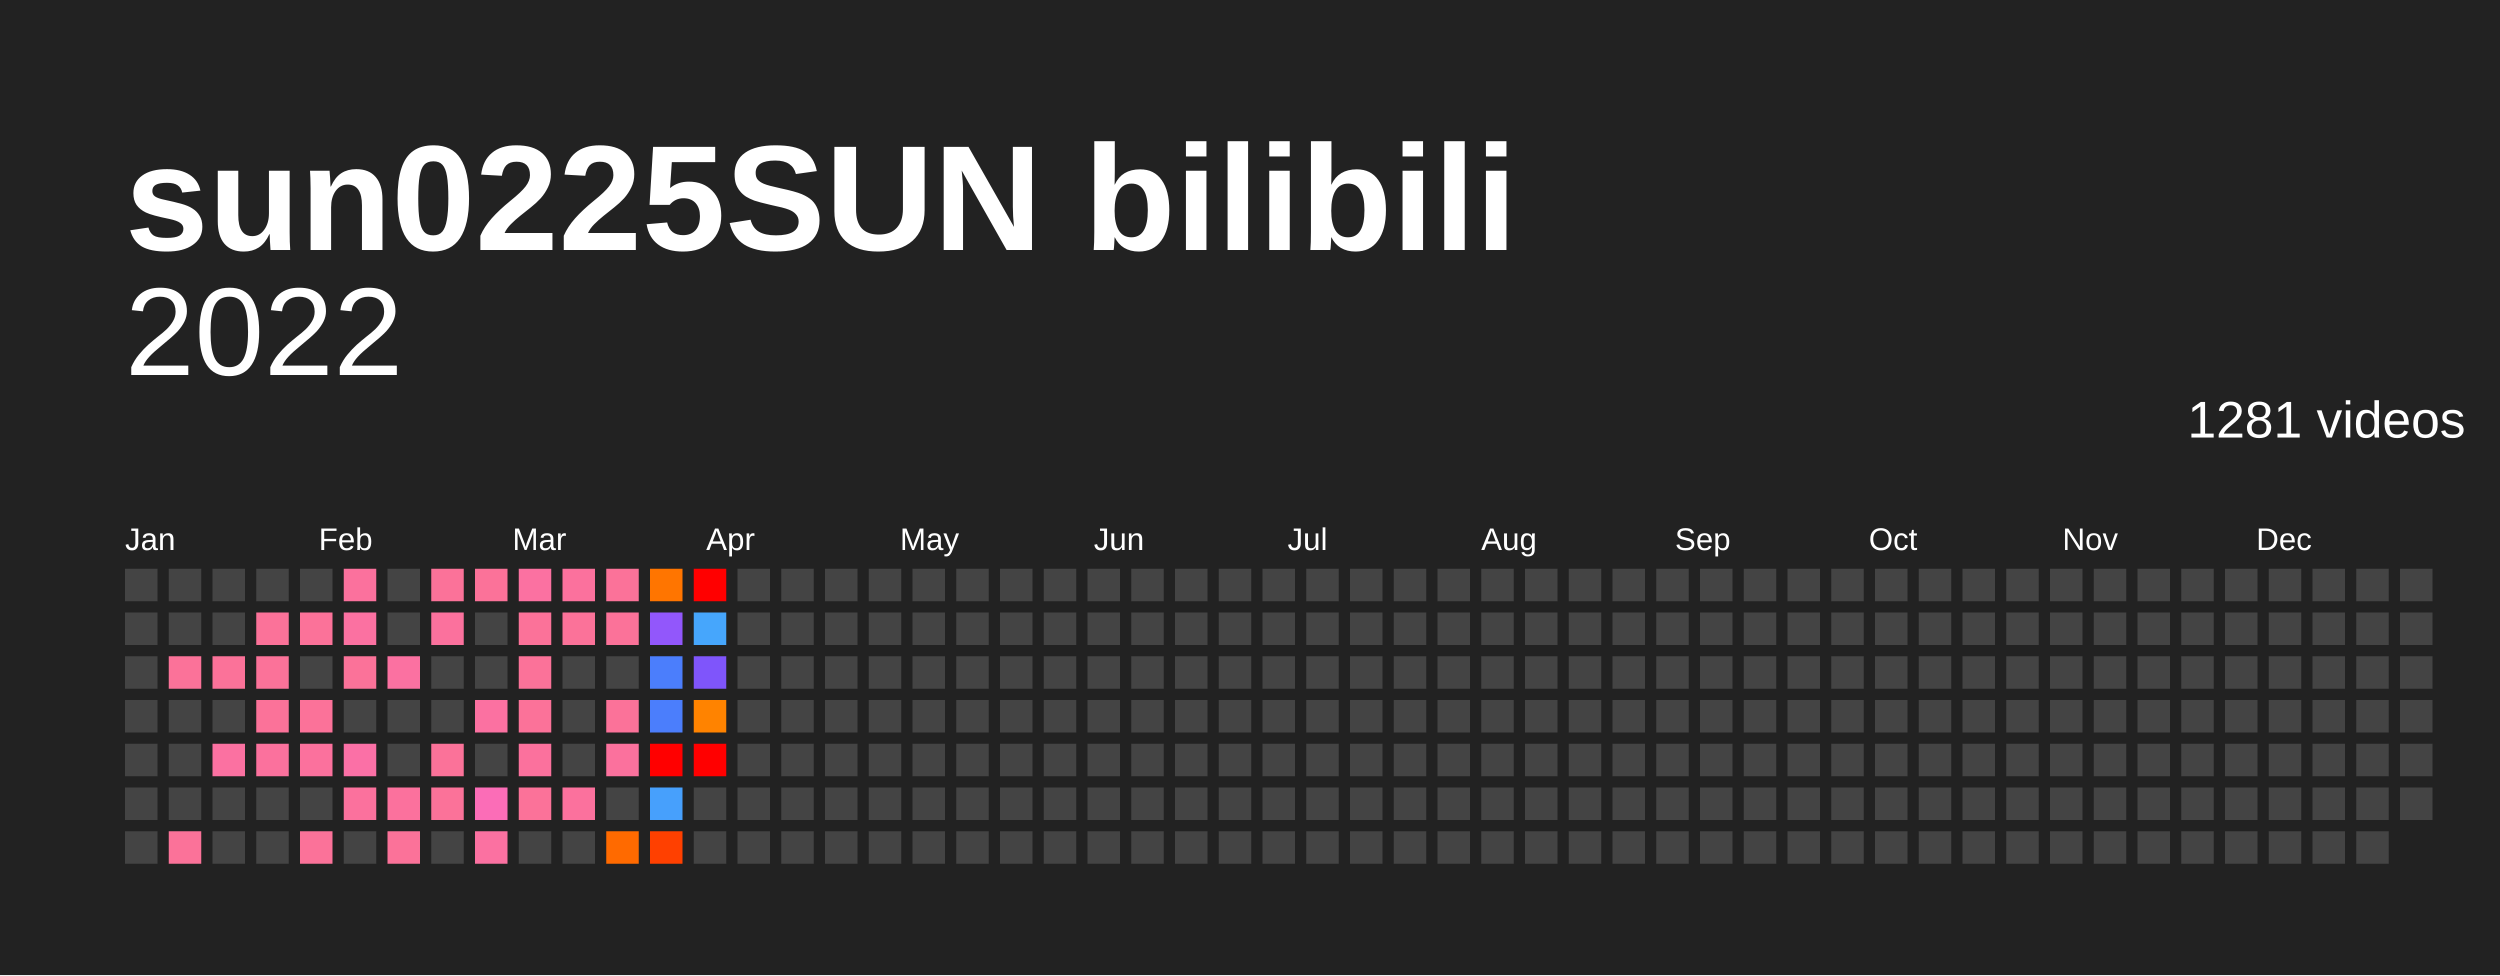
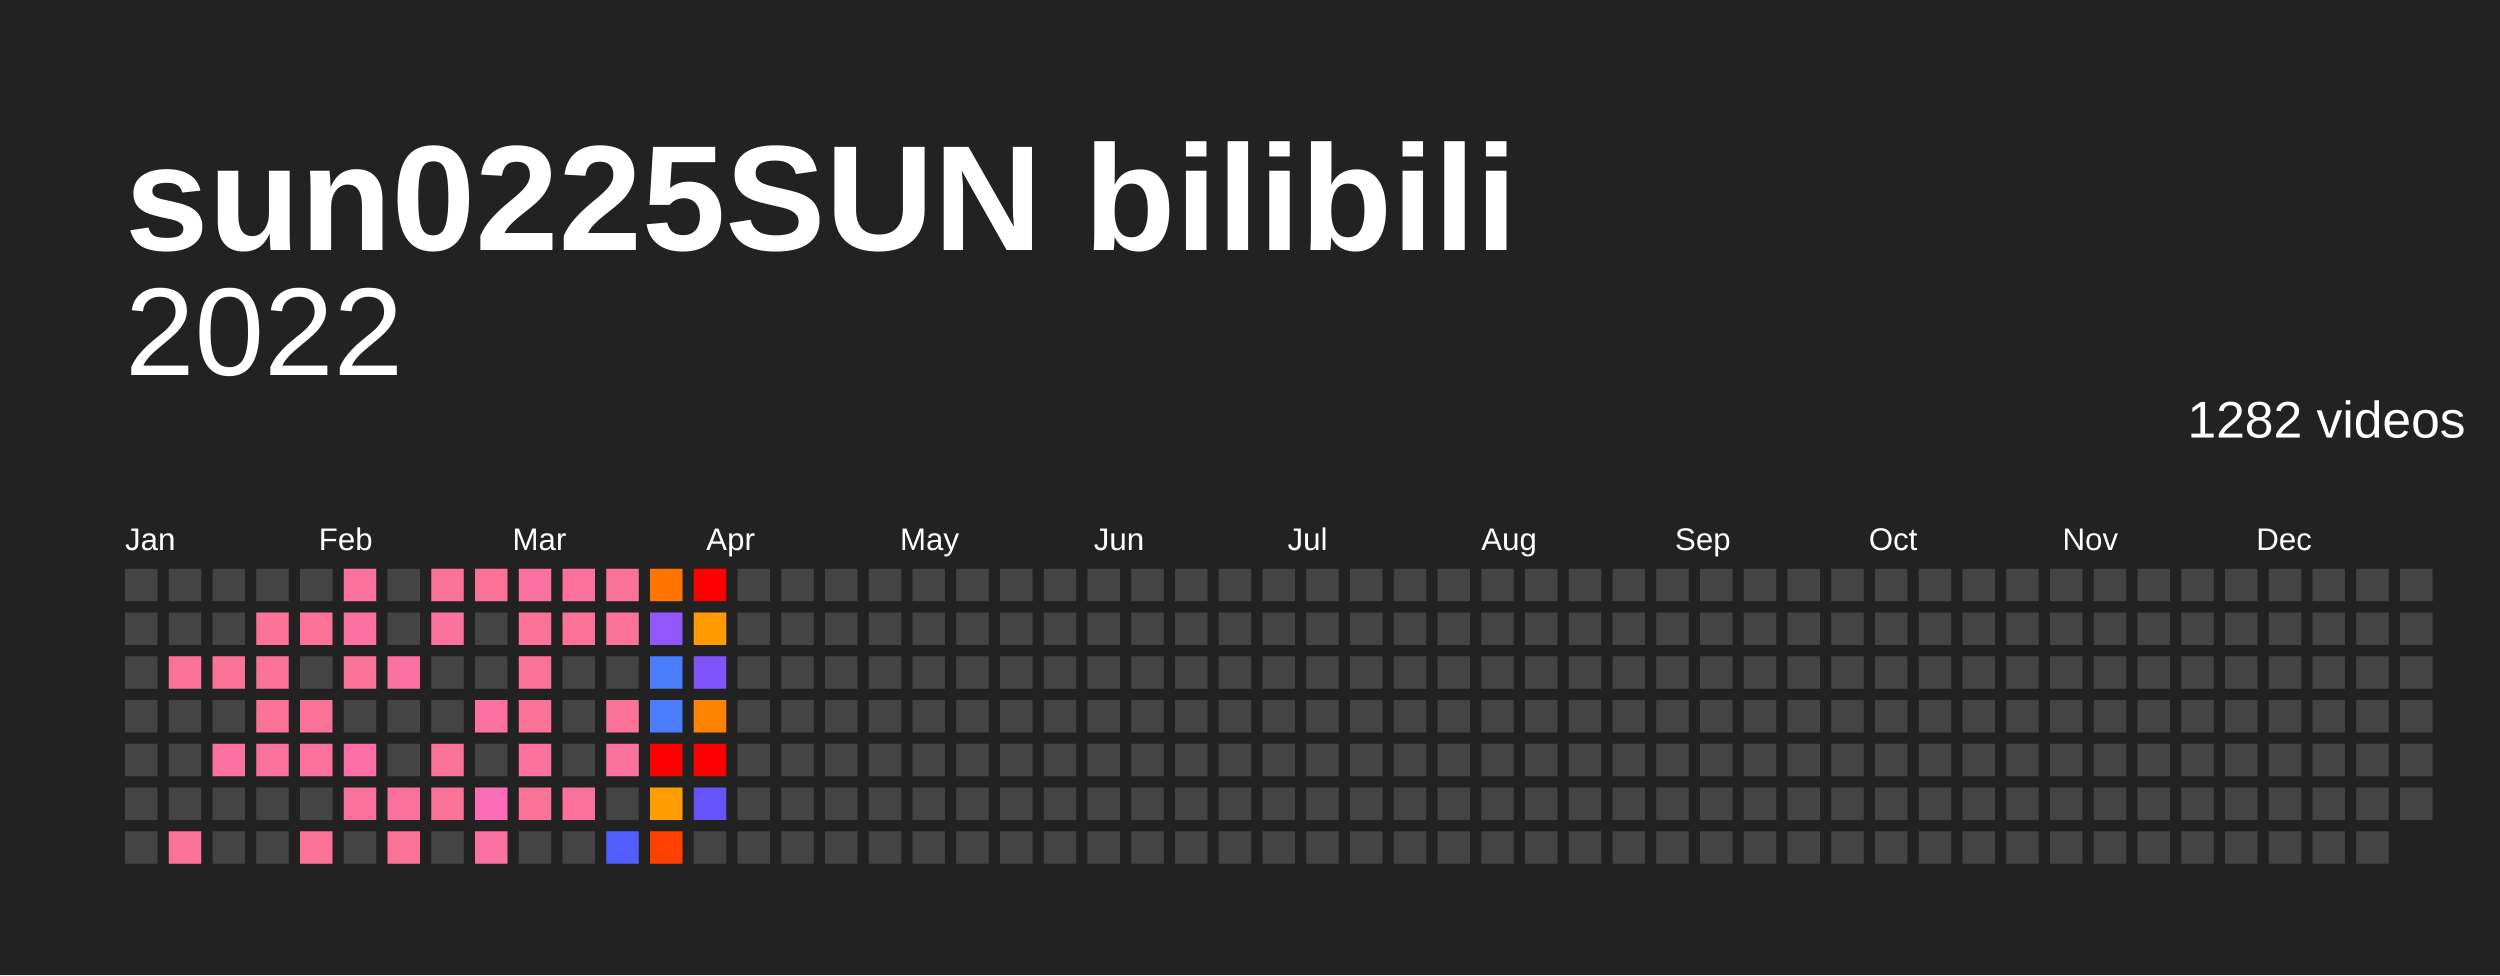
<svg xmlns="http://www.w3.org/2000/svg" baseProfile="full" height="78mm" version="1.1" viewBox="0,0,200,78" width="200mm">
  <defs />
  <rect fill="#222222" height="78" width="200" x="0" y="0" />
  <text fill="#FFFFFF" style="font-size:12px; font-family:Arial; font-weight:bold;" x="10" y="20">sun0225SUN bilibili</text>
  <text alignment-baseline="hanging" fill="#FFFFFF" style="font-size:10.0px; font-family:Arial;" x="10" y="30">2022</text>
-   <text alignment-baseline="hanging" fill="#FFFFFF" style="font-size:4.125px; font-family:Arial;" x="175" y="35">1281 videos</text>
+   <text alignment-baseline="hanging" fill="#FFFFFF" style="font-size:4.125px; font-family:Arial;" x="175" y="35">1282 videos</text>
  <text fill="#FFFFFF" style="font-size:2.5px; font-family:Arial" x="10.0" y="44">Jan</text>
  <text fill="#FFFFFF" style="font-size:2.5px; font-family:Arial" x="25.5" y="44">Feb</text>
  <text fill="#FFFFFF" style="font-size:2.5px; font-family:Arial" x="41.0" y="44">Mar</text>
  <text fill="#FFFFFF" style="font-size:2.5px; font-family:Arial" x="56.5" y="44">Apr</text>
  <text fill="#FFFFFF" style="font-size:2.5px; font-family:Arial" x="72.0" y="44">May</text>
  <text fill="#FFFFFF" style="font-size:2.5px; font-family:Arial" x="87.5" y="44">Jun</text>
  <text fill="#FFFFFF" style="font-size:2.5px; font-family:Arial" x="103.0" y="44">Jul</text>
  <text fill="#FFFFFF" style="font-size:2.5px; font-family:Arial" x="118.5" y="44">Aug</text>
  <text fill="#FFFFFF" style="font-size:2.5px; font-family:Arial" x="134.0" y="44">Sep</text>
  <text fill="#FFFFFF" style="font-size:2.5px; font-family:Arial" x="149.5" y="44">Oct</text>
  <text fill="#FFFFFF" style="font-size:2.5px; font-family:Arial" x="165.0" y="44">Nov</text>
  <text fill="#FFFFFF" style="font-size:2.5px; font-family:Arial" x="180.5" y="44">Dec</text>
  <rect fill="#444444" height="2.6" width="2.6" x="10.0" y="45.5" />
  <rect fill="#444444" height="2.6" width="2.6" x="10.0" y="49.0" />
  <rect fill="#444444" height="2.6" width="2.6" x="10.0" y="52.5" />
  <rect fill="#444444" height="2.6" width="2.6" x="10.0" y="56.0" />
  <rect fill="#444444" height="2.6" width="2.6" x="10.0" y="59.5" />
  <rect fill="#444444" height="2.6" width="2.6" x="10.0" y="63.0" />
  <rect fill="#444444" height="2.6" width="2.6" x="10.0" y="66.5" />
  <rect fill="#444444" height="2.6" width="2.6" x="13.5" y="45.5" />
  <rect fill="#444444" height="2.6" width="2.6" x="13.5" y="49.0" />
  <rect fill="#fb7299" height="2.6" width="2.6" x="13.5" y="52.5" />
  <rect fill="#444444" height="2.6" width="2.6" x="13.5" y="56.0" />
  <rect fill="#444444" height="2.6" width="2.6" x="13.5" y="59.5" />
  <rect fill="#444444" height="2.6" width="2.6" x="13.5" y="63.0" />
  <rect fill="#fb7299" height="2.6" width="2.6" x="13.5" y="66.5" />
  <rect fill="#444444" height="2.6" width="2.6" x="17.0" y="45.5" />
  <rect fill="#444444" height="2.6" width="2.6" x="17.0" y="49.0" />
  <rect fill="#fb7299" height="2.6" width="2.6" x="17.0" y="52.5" />
  <rect fill="#444444" height="2.6" width="2.6" x="17.0" y="56.0" />
  <rect fill="#fb71a1" height="2.6" width="2.6" x="17.0" y="59.5" />
  <rect fill="#444444" height="2.6" width="2.6" x="17.0" y="63.0" />
  <rect fill="#444444" height="2.6" width="2.6" x="17.0" y="66.5" />
  <rect fill="#444444" height="2.6" width="2.6" x="20.5" y="45.5" />
  <rect fill="#fb7299" height="2.6" width="2.6" x="20.5" y="49.0" />
  <rect fill="#fb7299" height="2.6" width="2.6" x="20.5" y="52.5" />
  <rect fill="#fb7299" height="2.6" width="2.6" x="20.5" y="56.0" />
  <rect fill="#fb719d" height="2.6" width="2.6" x="20.5" y="59.5" />
  <rect fill="#444444" height="2.6" width="2.6" x="20.5" y="63.0" />
  <rect fill="#444444" height="2.6" width="2.6" x="20.5" y="66.5" />
  <rect fill="#444444" height="2.6" width="2.6" x="24.0" y="45.5" />
  <rect fill="#fb7299" height="2.6" width="2.6" x="24.0" y="49.0" />
  <rect fill="#444444" height="2.6" width="2.6" x="24.0" y="52.5" />
  <rect fill="#fb7299" height="2.6" width="2.6" x="24.0" y="56.0" />
  <rect fill="#fb719d" height="2.6" width="2.6" x="24.0" y="59.5" />
  <rect fill="#444444" height="2.6" width="2.6" x="24.0" y="63.0" />
  <rect fill="#fb7299" height="2.6" width="2.6" x="24.0" y="66.5" />
  <rect fill="#fb719d" height="2.6" width="2.6" x="27.5" y="45.5" />
  <rect fill="#fb71a1" height="2.6" width="2.6" x="27.5" y="49.0" />
  <rect fill="#fb7299" height="2.6" width="2.6" x="27.5" y="52.5" />
  <rect fill="#444444" height="2.6" width="2.6" x="27.5" y="56.0" />
  <rect fill="#fb70a6" height="2.6" width="2.6" x="27.5" y="59.5" />
  <rect fill="#fb719d" height="2.6" width="2.6" x="27.5" y="63.0" />
  <rect fill="#444444" height="2.6" width="2.6" x="27.5" y="66.5" />
  <rect fill="#444444" height="2.6" width="2.6" x="31.0" y="45.5" />
  <rect fill="#444444" height="2.6" width="2.6" x="31.0" y="49.0" />
  <rect fill="#fb71a1" height="2.6" width="2.6" x="31.0" y="52.5" />
  <rect fill="#444444" height="2.6" width="2.6" x="31.0" y="56.0" />
  <rect fill="#444444" height="2.6" width="2.6" x="31.0" y="59.5" />
  <rect fill="#fb719d" height="2.6" width="2.6" x="31.0" y="63.0" />
  <rect fill="#fb7299" height="2.6" width="2.6" x="31.0" y="66.5" />
  <rect fill="#fb7299" height="2.6" width="2.6" x="34.5" y="45.5" />
  <rect fill="#fb719d" height="2.6" width="2.6" x="34.5" y="49.0" />
  <rect fill="#444444" height="2.6" width="2.6" x="34.5" y="52.5" />
  <rect fill="#444444" height="2.6" width="2.6" x="34.5" y="56.0" />
  <rect fill="#fb7299" height="2.6" width="2.6" x="34.5" y="59.5" />
  <rect fill="#fb7299" height="2.6" width="2.6" x="34.5" y="63.0" />
  <rect fill="#444444" height="2.6" width="2.6" x="34.5" y="66.5" />
  <rect fill="#fb7299" height="2.6" width="2.6" x="38.0" y="45.5" />
  <rect fill="#444444" height="2.6" width="2.6" x="38.0" y="49.0" />
  <rect fill="#444444" height="2.6" width="2.6" x="38.0" y="52.5" />
  <rect fill="#fb71a1" height="2.6" width="2.6" x="38.0" y="56.0" />
  <rect fill="#444444" height="2.6" width="2.6" x="38.0" y="59.5" />
  <rect fill="#fb6db7" height="2.6" width="2.6" x="38.0" y="63.0" />
  <rect fill="#fb71a1" height="2.6" width="2.6" x="38.0" y="66.5" />
  <rect fill="#fb71a1" height="2.6" width="2.6" x="41.5" y="45.5" />
  <rect fill="#fb7299" height="2.6" width="2.6" x="41.5" y="49.0" />
  <rect fill="#fb7299" height="2.6" width="2.6" x="41.5" y="52.5" />
  <rect fill="#fb7299" height="2.6" width="2.6" x="41.5" y="56.0" />
  <rect fill="#fb719d" height="2.6" width="2.6" x="41.5" y="59.5" />
  <rect fill="#fb7299" height="2.6" width="2.6" x="41.5" y="63.0" />
  <rect fill="#444444" height="2.6" width="2.6" x="41.5" y="66.5" />
  <rect fill="#fb719d" height="2.6" width="2.6" x="45.0" y="45.5" />
  <rect fill="#fb7299" height="2.6" width="2.6" x="45.0" y="49.0" />
  <rect fill="#444444" height="2.6" width="2.6" x="45.0" y="52.5" />
  <rect fill="#444444" height="2.6" width="2.6" x="45.0" y="56.0" />
  <rect fill="#444444" height="2.6" width="2.6" x="45.0" y="59.5" />
  <rect fill="#fb719d" height="2.6" width="2.6" x="45.0" y="63.0" />
  <rect fill="#444444" height="2.6" width="2.6" x="45.0" y="66.5" />
  <rect fill="#fb7299" height="2.6" width="2.6" x="48.5" y="45.5" />
  <rect fill="#fb7299" height="2.6" width="2.6" x="48.5" y="49.0" />
  <rect fill="#444444" height="2.6" width="2.6" x="48.5" y="52.5" />
  <rect fill="#fb7299" height="2.6" width="2.6" x="48.5" y="56.0" />
  <rect fill="#fb719d" height="2.6" width="2.6" x="48.5" y="59.5" />
  <rect fill="#444444" height="2.6" width="2.6" x="48.5" y="63.0" />
-   <rect fill="#ff6a00" height="2.6" width="2.6" x="48.5" y="66.5" />
+   <rect fill="#4f5efc" height="2.6" width="2.6" x="48.5" y="66.5" />
  <rect fill="#ff7500" height="2.6" width="2.6" x="52.0" y="45.5" />
  <rect fill="#9257fb" height="2.6" width="2.6" x="52.0" y="49.0" />
  <rect fill="#4b7efc" height="2.6" width="2.6" x="52.0" y="52.5" />
  <rect fill="#4b7efc" height="2.6" width="2.6" x="52.0" y="56.0" />
  <rect fill="red" height="2.6" width="2.6" x="52.0" y="59.5" />
-   <rect fill="#47a0fc" height="2.6" width="2.6" x="52.0" y="63.0" />
+   <rect fill="#ff9e00" height="2.6" width="2.6" x="52.0" y="63.0" />
  <rect fill="#ff4000" height="2.6" width="2.6" x="52.0" y="66.5" />
  <rect fill="red" height="2.6" width="2.6" x="55.5" y="45.5" />
-   <rect fill="#46a6fc" height="2.6" width="2.6" x="55.5" y="49.0" />
+   <rect fill="#ff9b00" height="2.6" width="2.6" x="55.5" y="49.0" />
  <rect fill="#7f55fb" height="2.6" width="2.6" x="55.5" y="52.5" />
  <rect fill="#ff8300" height="2.6" width="2.6" x="55.5" y="56.0" />
  <rect fill="red" height="2.6" width="2.6" x="55.5" y="59.5" />
-   <rect fill="#444444" height="2.6" width="2.6" x="55.5" y="63.0" />
+   <rect fill="#6653fc" height="2.6" width="2.6" x="55.5" y="63.0" />
  <rect fill="#444444" height="2.6" width="2.6" x="55.5" y="66.5" />
  <rect fill="#444444" height="2.6" width="2.6" x="59.0" y="45.5" />
  <rect fill="#444444" height="2.6" width="2.6" x="59.0" y="49.0" />
  <rect fill="#444444" height="2.6" width="2.6" x="59.0" y="52.5" />
  <rect fill="#444444" height="2.6" width="2.6" x="59.0" y="56.0" />
  <rect fill="#444444" height="2.6" width="2.6" x="59.0" y="59.5" />
  <rect fill="#444444" height="2.6" width="2.6" x="59.0" y="63.0" />
  <rect fill="#444444" height="2.6" width="2.6" x="59.0" y="66.5" />
  <rect fill="#444444" height="2.6" width="2.6" x="62.5" y="45.5" />
  <rect fill="#444444" height="2.6" width="2.6" x="62.5" y="49.0" />
  <rect fill="#444444" height="2.6" width="2.6" x="62.5" y="52.5" />
  <rect fill="#444444" height="2.6" width="2.6" x="62.5" y="56.0" />
  <rect fill="#444444" height="2.6" width="2.6" x="62.5" y="59.5" />
  <rect fill="#444444" height="2.6" width="2.6" x="62.5" y="63.0" />
  <rect fill="#444444" height="2.6" width="2.6" x="62.5" y="66.5" />
  <rect fill="#444444" height="2.6" width="2.6" x="66.0" y="45.5" />
  <rect fill="#444444" height="2.6" width="2.6" x="66.0" y="49.0" />
  <rect fill="#444444" height="2.6" width="2.6" x="66.0" y="52.5" />
  <rect fill="#444444" height="2.6" width="2.6" x="66.0" y="56.0" />
  <rect fill="#444444" height="2.6" width="2.6" x="66.0" y="59.5" />
  <rect fill="#444444" height="2.6" width="2.6" x="66.0" y="63.0" />
  <rect fill="#444444" height="2.6" width="2.6" x="66.0" y="66.5" />
  <rect fill="#444444" height="2.6" width="2.6" x="69.5" y="45.5" />
  <rect fill="#444444" height="2.6" width="2.6" x="69.5" y="49.0" />
  <rect fill="#444444" height="2.6" width="2.6" x="69.5" y="52.5" />
  <rect fill="#444444" height="2.6" width="2.6" x="69.5" y="56.0" />
  <rect fill="#444444" height="2.6" width="2.6" x="69.5" y="59.5" />
  <rect fill="#444444" height="2.6" width="2.6" x="69.5" y="63.0" />
  <rect fill="#444444" height="2.6" width="2.6" x="69.5" y="66.5" />
  <rect fill="#444444" height="2.6" width="2.6" x="73.0" y="45.5" />
  <rect fill="#444444" height="2.6" width="2.6" x="73.0" y="49.0" />
  <rect fill="#444444" height="2.6" width="2.6" x="73.0" y="52.5" />
  <rect fill="#444444" height="2.6" width="2.6" x="73.0" y="56.0" />
  <rect fill="#444444" height="2.6" width="2.6" x="73.0" y="59.5" />
  <rect fill="#444444" height="2.6" width="2.6" x="73.0" y="63.0" />
  <rect fill="#444444" height="2.6" width="2.6" x="73.0" y="66.5" />
  <rect fill="#444444" height="2.6" width="2.6" x="76.5" y="45.5" />
  <rect fill="#444444" height="2.6" width="2.6" x="76.5" y="49.0" />
  <rect fill="#444444" height="2.6" width="2.6" x="76.5" y="52.5" />
  <rect fill="#444444" height="2.6" width="2.6" x="76.5" y="56.0" />
  <rect fill="#444444" height="2.6" width="2.6" x="76.5" y="59.5" />
  <rect fill="#444444" height="2.6" width="2.6" x="76.5" y="63.0" />
  <rect fill="#444444" height="2.6" width="2.6" x="76.5" y="66.5" />
  <rect fill="#444444" height="2.6" width="2.6" x="80.0" y="45.5" />
  <rect fill="#444444" height="2.6" width="2.6" x="80.0" y="49.0" />
  <rect fill="#444444" height="2.6" width="2.6" x="80.0" y="52.5" />
  <rect fill="#444444" height="2.6" width="2.6" x="80.0" y="56.0" />
  <rect fill="#444444" height="2.6" width="2.6" x="80.0" y="59.5" />
  <rect fill="#444444" height="2.6" width="2.6" x="80.0" y="63.0" />
  <rect fill="#444444" height="2.6" width="2.6" x="80.0" y="66.5" />
  <rect fill="#444444" height="2.6" width="2.6" x="83.5" y="45.5" />
  <rect fill="#444444" height="2.6" width="2.6" x="83.5" y="49.0" />
  <rect fill="#444444" height="2.6" width="2.6" x="83.5" y="52.5" />
  <rect fill="#444444" height="2.6" width="2.6" x="83.5" y="56.0" />
  <rect fill="#444444" height="2.6" width="2.6" x="83.5" y="59.5" />
  <rect fill="#444444" height="2.6" width="2.6" x="83.5" y="63.0" />
  <rect fill="#444444" height="2.6" width="2.6" x="83.5" y="66.5" />
  <rect fill="#444444" height="2.6" width="2.6" x="87.0" y="45.5" />
  <rect fill="#444444" height="2.6" width="2.6" x="87.0" y="49.0" />
  <rect fill="#444444" height="2.6" width="2.6" x="87.0" y="52.5" />
  <rect fill="#444444" height="2.6" width="2.6" x="87.0" y="56.0" />
  <rect fill="#444444" height="2.6" width="2.6" x="87.0" y="59.5" />
  <rect fill="#444444" height="2.6" width="2.6" x="87.0" y="63.0" />
  <rect fill="#444444" height="2.6" width="2.6" x="87.0" y="66.5" />
  <rect fill="#444444" height="2.6" width="2.6" x="90.5" y="45.5" />
  <rect fill="#444444" height="2.6" width="2.6" x="90.5" y="49.0" />
  <rect fill="#444444" height="2.6" width="2.6" x="90.5" y="52.5" />
  <rect fill="#444444" height="2.6" width="2.6" x="90.5" y="56.0" />
  <rect fill="#444444" height="2.6" width="2.6" x="90.5" y="59.5" />
  <rect fill="#444444" height="2.6" width="2.6" x="90.5" y="63.0" />
  <rect fill="#444444" height="2.6" width="2.6" x="90.5" y="66.5" />
  <rect fill="#444444" height="2.6" width="2.6" x="94.0" y="45.5" />
  <rect fill="#444444" height="2.6" width="2.6" x="94.0" y="49.0" />
  <rect fill="#444444" height="2.6" width="2.6" x="94.0" y="52.5" />
  <rect fill="#444444" height="2.6" width="2.6" x="94.0" y="56.0" />
  <rect fill="#444444" height="2.6" width="2.6" x="94.0" y="59.5" />
  <rect fill="#444444" height="2.6" width="2.6" x="94.0" y="63.0" />
  <rect fill="#444444" height="2.6" width="2.6" x="94.0" y="66.5" />
  <rect fill="#444444" height="2.6" width="2.6" x="97.5" y="45.5" />
  <rect fill="#444444" height="2.6" width="2.6" x="97.5" y="49.0" />
  <rect fill="#444444" height="2.6" width="2.6" x="97.5" y="52.5" />
  <rect fill="#444444" height="2.6" width="2.6" x="97.5" y="56.0" />
  <rect fill="#444444" height="2.6" width="2.6" x="97.5" y="59.5" />
  <rect fill="#444444" height="2.6" width="2.6" x="97.5" y="63.0" />
  <rect fill="#444444" height="2.6" width="2.6" x="97.5" y="66.5" />
  <rect fill="#444444" height="2.6" width="2.6" x="101.0" y="45.5" />
  <rect fill="#444444" height="2.6" width="2.6" x="101.0" y="49.0" />
  <rect fill="#444444" height="2.6" width="2.6" x="101.0" y="52.5" />
  <rect fill="#444444" height="2.6" width="2.6" x="101.0" y="56.0" />
  <rect fill="#444444" height="2.6" width="2.6" x="101.0" y="59.5" />
  <rect fill="#444444" height="2.6" width="2.6" x="101.0" y="63.0" />
  <rect fill="#444444" height="2.6" width="2.6" x="101.0" y="66.5" />
  <rect fill="#444444" height="2.6" width="2.6" x="104.5" y="45.5" />
  <rect fill="#444444" height="2.6" width="2.6" x="104.5" y="49.0" />
  <rect fill="#444444" height="2.6" width="2.6" x="104.5" y="52.5" />
  <rect fill="#444444" height="2.6" width="2.6" x="104.5" y="56.0" />
  <rect fill="#444444" height="2.6" width="2.6" x="104.5" y="59.5" />
  <rect fill="#444444" height="2.6" width="2.6" x="104.5" y="63.0" />
  <rect fill="#444444" height="2.6" width="2.6" x="104.5" y="66.5" />
  <rect fill="#444444" height="2.6" width="2.6" x="108.0" y="45.5" />
  <rect fill="#444444" height="2.6" width="2.6" x="108.0" y="49.0" />
  <rect fill="#444444" height="2.6" width="2.6" x="108.0" y="52.5" />
  <rect fill="#444444" height="2.6" width="2.6" x="108.0" y="56.0" />
  <rect fill="#444444" height="2.6" width="2.6" x="108.0" y="59.5" />
  <rect fill="#444444" height="2.6" width="2.6" x="108.0" y="63.0" />
  <rect fill="#444444" height="2.6" width="2.6" x="108.0" y="66.5" />
  <rect fill="#444444" height="2.6" width="2.6" x="111.5" y="45.5" />
  <rect fill="#444444" height="2.6" width="2.6" x="111.5" y="49.0" />
  <rect fill="#444444" height="2.6" width="2.6" x="111.5" y="52.5" />
  <rect fill="#444444" height="2.6" width="2.6" x="111.5" y="56.0" />
  <rect fill="#444444" height="2.6" width="2.6" x="111.5" y="59.5" />
  <rect fill="#444444" height="2.6" width="2.6" x="111.5" y="63.0" />
  <rect fill="#444444" height="2.6" width="2.6" x="111.5" y="66.5" />
  <rect fill="#444444" height="2.6" width="2.6" x="115.0" y="45.5" />
  <rect fill="#444444" height="2.6" width="2.6" x="115.0" y="49.0" />
  <rect fill="#444444" height="2.6" width="2.6" x="115.0" y="52.5" />
  <rect fill="#444444" height="2.6" width="2.6" x="115.0" y="56.0" />
  <rect fill="#444444" height="2.6" width="2.6" x="115.0" y="59.5" />
  <rect fill="#444444" height="2.6" width="2.6" x="115.0" y="63.0" />
  <rect fill="#444444" height="2.6" width="2.6" x="115.0" y="66.5" />
  <rect fill="#444444" height="2.6" width="2.6" x="118.5" y="45.5" />
  <rect fill="#444444" height="2.6" width="2.6" x="118.5" y="49.0" />
  <rect fill="#444444" height="2.6" width="2.6" x="118.5" y="52.5" />
  <rect fill="#444444" height="2.6" width="2.6" x="118.5" y="56.0" />
  <rect fill="#444444" height="2.6" width="2.6" x="118.5" y="59.5" />
  <rect fill="#444444" height="2.6" width="2.6" x="118.5" y="63.0" />
  <rect fill="#444444" height="2.6" width="2.6" x="118.5" y="66.5" />
  <rect fill="#444444" height="2.6" width="2.6" x="122.0" y="45.5" />
  <rect fill="#444444" height="2.6" width="2.6" x="122.0" y="49.0" />
  <rect fill="#444444" height="2.6" width="2.6" x="122.0" y="52.5" />
  <rect fill="#444444" height="2.6" width="2.6" x="122.0" y="56.0" />
  <rect fill="#444444" height="2.6" width="2.6" x="122.0" y="59.5" />
  <rect fill="#444444" height="2.6" width="2.6" x="122.0" y="63.0" />
  <rect fill="#444444" height="2.6" width="2.6" x="122.0" y="66.5" />
  <rect fill="#444444" height="2.6" width="2.6" x="125.5" y="45.5" />
  <rect fill="#444444" height="2.6" width="2.6" x="125.5" y="49.0" />
  <rect fill="#444444" height="2.6" width="2.6" x="125.5" y="52.5" />
  <rect fill="#444444" height="2.6" width="2.6" x="125.5" y="56.0" />
  <rect fill="#444444" height="2.6" width="2.6" x="125.5" y="59.5" />
  <rect fill="#444444" height="2.6" width="2.6" x="125.5" y="63.0" />
  <rect fill="#444444" height="2.6" width="2.6" x="125.5" y="66.5" />
  <rect fill="#444444" height="2.6" width="2.6" x="129.0" y="45.5" />
  <rect fill="#444444" height="2.6" width="2.6" x="129.0" y="49.0" />
  <rect fill="#444444" height="2.6" width="2.6" x="129.0" y="52.5" />
  <rect fill="#444444" height="2.6" width="2.6" x="129.0" y="56.0" />
  <rect fill="#444444" height="2.6" width="2.6" x="129.0" y="59.5" />
  <rect fill="#444444" height="2.6" width="2.6" x="129.0" y="63.0" />
  <rect fill="#444444" height="2.6" width="2.6" x="129.0" y="66.5" />
  <rect fill="#444444" height="2.6" width="2.6" x="132.5" y="45.5" />
  <rect fill="#444444" height="2.6" width="2.6" x="132.5" y="49.0" />
  <rect fill="#444444" height="2.6" width="2.6" x="132.5" y="52.5" />
  <rect fill="#444444" height="2.6" width="2.6" x="132.5" y="56.0" />
  <rect fill="#444444" height="2.6" width="2.6" x="132.5" y="59.5" />
  <rect fill="#444444" height="2.6" width="2.6" x="132.5" y="63.0" />
  <rect fill="#444444" height="2.6" width="2.6" x="132.5" y="66.5" />
  <rect fill="#444444" height="2.6" width="2.6" x="136.0" y="45.5" />
  <rect fill="#444444" height="2.6" width="2.6" x="136.0" y="49.0" />
  <rect fill="#444444" height="2.6" width="2.6" x="136.0" y="52.5" />
  <rect fill="#444444" height="2.6" width="2.6" x="136.0" y="56.0" />
  <rect fill="#444444" height="2.6" width="2.6" x="136.0" y="59.5" />
  <rect fill="#444444" height="2.6" width="2.6" x="136.0" y="63.0" />
  <rect fill="#444444" height="2.6" width="2.6" x="136.0" y="66.5" />
  <rect fill="#444444" height="2.6" width="2.6" x="139.5" y="45.5" />
  <rect fill="#444444" height="2.6" width="2.6" x="139.5" y="49.0" />
  <rect fill="#444444" height="2.6" width="2.6" x="139.5" y="52.5" />
  <rect fill="#444444" height="2.6" width="2.6" x="139.5" y="56.0" />
  <rect fill="#444444" height="2.6" width="2.6" x="139.5" y="59.5" />
  <rect fill="#444444" height="2.6" width="2.6" x="139.5" y="63.0" />
  <rect fill="#444444" height="2.6" width="2.6" x="139.5" y="66.5" />
  <rect fill="#444444" height="2.6" width="2.6" x="143.0" y="45.5" />
  <rect fill="#444444" height="2.6" width="2.6" x="143.0" y="49.0" />
  <rect fill="#444444" height="2.6" width="2.6" x="143.0" y="52.5" />
  <rect fill="#444444" height="2.6" width="2.6" x="143.0" y="56.0" />
  <rect fill="#444444" height="2.6" width="2.6" x="143.0" y="59.5" />
  <rect fill="#444444" height="2.6" width="2.6" x="143.0" y="63.0" />
  <rect fill="#444444" height="2.6" width="2.6" x="143.0" y="66.5" />
  <rect fill="#444444" height="2.6" width="2.6" x="146.5" y="45.5" />
  <rect fill="#444444" height="2.6" width="2.6" x="146.5" y="49.0" />
  <rect fill="#444444" height="2.6" width="2.6" x="146.5" y="52.5" />
  <rect fill="#444444" height="2.6" width="2.6" x="146.5" y="56.0" />
  <rect fill="#444444" height="2.6" width="2.6" x="146.5" y="59.5" />
  <rect fill="#444444" height="2.6" width="2.6" x="146.5" y="63.0" />
  <rect fill="#444444" height="2.6" width="2.6" x="146.5" y="66.5" />
  <rect fill="#444444" height="2.6" width="2.6" x="150.0" y="45.5" />
  <rect fill="#444444" height="2.6" width="2.6" x="150.0" y="49.0" />
  <rect fill="#444444" height="2.6" width="2.6" x="150.0" y="52.5" />
  <rect fill="#444444" height="2.6" width="2.6" x="150.0" y="56.0" />
  <rect fill="#444444" height="2.6" width="2.6" x="150.0" y="59.5" />
  <rect fill="#444444" height="2.6" width="2.6" x="150.0" y="63.0" />
  <rect fill="#444444" height="2.6" width="2.6" x="150.0" y="66.5" />
  <rect fill="#444444" height="2.6" width="2.6" x="153.5" y="45.5" />
  <rect fill="#444444" height="2.6" width="2.6" x="153.5" y="49.0" />
  <rect fill="#444444" height="2.6" width="2.6" x="153.5" y="52.5" />
  <rect fill="#444444" height="2.6" width="2.6" x="153.5" y="56.0" />
  <rect fill="#444444" height="2.6" width="2.6" x="153.5" y="59.5" />
  <rect fill="#444444" height="2.6" width="2.6" x="153.5" y="63.0" />
  <rect fill="#444444" height="2.6" width="2.6" x="153.5" y="66.5" />
  <rect fill="#444444" height="2.6" width="2.6" x="157.0" y="45.5" />
  <rect fill="#444444" height="2.6" width="2.6" x="157.0" y="49.0" />
  <rect fill="#444444" height="2.6" width="2.6" x="157.0" y="52.5" />
  <rect fill="#444444" height="2.6" width="2.6" x="157.0" y="56.0" />
  <rect fill="#444444" height="2.6" width="2.6" x="157.0" y="59.5" />
  <rect fill="#444444" height="2.6" width="2.6" x="157.0" y="63.0" />
  <rect fill="#444444" height="2.6" width="2.6" x="157.0" y="66.5" />
  <rect fill="#444444" height="2.6" width="2.6" x="160.5" y="45.5" />
  <rect fill="#444444" height="2.6" width="2.6" x="160.5" y="49.0" />
  <rect fill="#444444" height="2.6" width="2.6" x="160.5" y="52.5" />
  <rect fill="#444444" height="2.6" width="2.6" x="160.5" y="56.0" />
  <rect fill="#444444" height="2.6" width="2.6" x="160.5" y="59.5" />
  <rect fill="#444444" height="2.6" width="2.6" x="160.5" y="63.0" />
  <rect fill="#444444" height="2.6" width="2.6" x="160.5" y="66.5" />
  <rect fill="#444444" height="2.6" width="2.6" x="164.0" y="45.5" />
  <rect fill="#444444" height="2.6" width="2.6" x="164.0" y="49.0" />
  <rect fill="#444444" height="2.6" width="2.6" x="164.0" y="52.5" />
  <rect fill="#444444" height="2.6" width="2.6" x="164.0" y="56.0" />
  <rect fill="#444444" height="2.6" width="2.6" x="164.0" y="59.5" />
  <rect fill="#444444" height="2.6" width="2.6" x="164.0" y="63.0" />
  <rect fill="#444444" height="2.6" width="2.6" x="164.0" y="66.5" />
  <rect fill="#444444" height="2.6" width="2.6" x="167.5" y="45.5" />
  <rect fill="#444444" height="2.6" width="2.6" x="167.5" y="49.0" />
  <rect fill="#444444" height="2.6" width="2.6" x="167.5" y="52.5" />
  <rect fill="#444444" height="2.6" width="2.6" x="167.5" y="56.0" />
  <rect fill="#444444" height="2.6" width="2.6" x="167.5" y="59.5" />
  <rect fill="#444444" height="2.6" width="2.6" x="167.5" y="63.0" />
  <rect fill="#444444" height="2.6" width="2.6" x="167.5" y="66.5" />
  <rect fill="#444444" height="2.6" width="2.6" x="171.0" y="45.5" />
  <rect fill="#444444" height="2.6" width="2.6" x="171.0" y="49.0" />
  <rect fill="#444444" height="2.6" width="2.6" x="171.0" y="52.5" />
  <rect fill="#444444" height="2.6" width="2.6" x="171.0" y="56.0" />
  <rect fill="#444444" height="2.6" width="2.6" x="171.0" y="59.5" />
  <rect fill="#444444" height="2.6" width="2.6" x="171.0" y="63.0" />
  <rect fill="#444444" height="2.6" width="2.6" x="171.0" y="66.5" />
  <rect fill="#444444" height="2.6" width="2.6" x="174.5" y="45.5" />
  <rect fill="#444444" height="2.6" width="2.6" x="174.5" y="49.0" />
  <rect fill="#444444" height="2.6" width="2.6" x="174.5" y="52.5" />
  <rect fill="#444444" height="2.6" width="2.6" x="174.5" y="56.0" />
  <rect fill="#444444" height="2.6" width="2.6" x="174.5" y="59.5" />
  <rect fill="#444444" height="2.6" width="2.6" x="174.5" y="63.0" />
  <rect fill="#444444" height="2.6" width="2.6" x="174.5" y="66.5" />
  <rect fill="#444444" height="2.6" width="2.6" x="178.0" y="45.5" />
  <rect fill="#444444" height="2.6" width="2.6" x="178.0" y="49.0" />
  <rect fill="#444444" height="2.6" width="2.6" x="178.0" y="52.5" />
  <rect fill="#444444" height="2.6" width="2.6" x="178.0" y="56.0" />
  <rect fill="#444444" height="2.6" width="2.6" x="178.0" y="59.5" />
  <rect fill="#444444" height="2.6" width="2.6" x="178.0" y="63.0" />
  <rect fill="#444444" height="2.6" width="2.6" x="178.0" y="66.5" />
  <rect fill="#444444" height="2.6" width="2.6" x="181.5" y="45.5" />
  <rect fill="#444444" height="2.6" width="2.6" x="181.5" y="49.0" />
  <rect fill="#444444" height="2.6" width="2.6" x="181.5" y="52.5" />
  <rect fill="#444444" height="2.6" width="2.6" x="181.5" y="56.0" />
  <rect fill="#444444" height="2.6" width="2.6" x="181.5" y="59.5" />
  <rect fill="#444444" height="2.6" width="2.6" x="181.5" y="63.0" />
  <rect fill="#444444" height="2.6" width="2.6" x="181.5" y="66.5" />
  <rect fill="#444444" height="2.6" width="2.6" x="185.0" y="45.5" />
  <rect fill="#444444" height="2.6" width="2.6" x="185.0" y="49.0" />
  <rect fill="#444444" height="2.6" width="2.6" x="185.0" y="52.5" />
  <rect fill="#444444" height="2.6" width="2.6" x="185.0" y="56.0" />
  <rect fill="#444444" height="2.6" width="2.6" x="185.0" y="59.5" />
  <rect fill="#444444" height="2.6" width="2.6" x="185.0" y="63.0" />
  <rect fill="#444444" height="2.6" width="2.6" x="185.0" y="66.5" />
  <rect fill="#444444" height="2.6" width="2.6" x="188.5" y="45.5" />
  <rect fill="#444444" height="2.6" width="2.6" x="188.5" y="49.0" />
  <rect fill="#444444" height="2.6" width="2.6" x="188.5" y="52.5" />
  <rect fill="#444444" height="2.6" width="2.6" x="188.5" y="56.0" />
  <rect fill="#444444" height="2.6" width="2.6" x="188.5" y="59.5" />
  <rect fill="#444444" height="2.6" width="2.6" x="188.5" y="63.0" />
  <rect fill="#444444" height="2.6" width="2.6" x="188.5" y="66.5" />
  <rect fill="#444444" height="2.6" width="2.6" x="192.0" y="45.5" />
  <rect fill="#444444" height="2.6" width="2.6" x="192.0" y="49.0" />
  <rect fill="#444444" height="2.6" width="2.6" x="192.0" y="52.5" />
  <rect fill="#444444" height="2.6" width="2.6" x="192.0" y="56.0" />
  <rect fill="#444444" height="2.6" width="2.6" x="192.0" y="59.5" />
  <rect fill="#444444" height="2.6" width="2.6" x="192.0" y="63.0" />
</svg>
